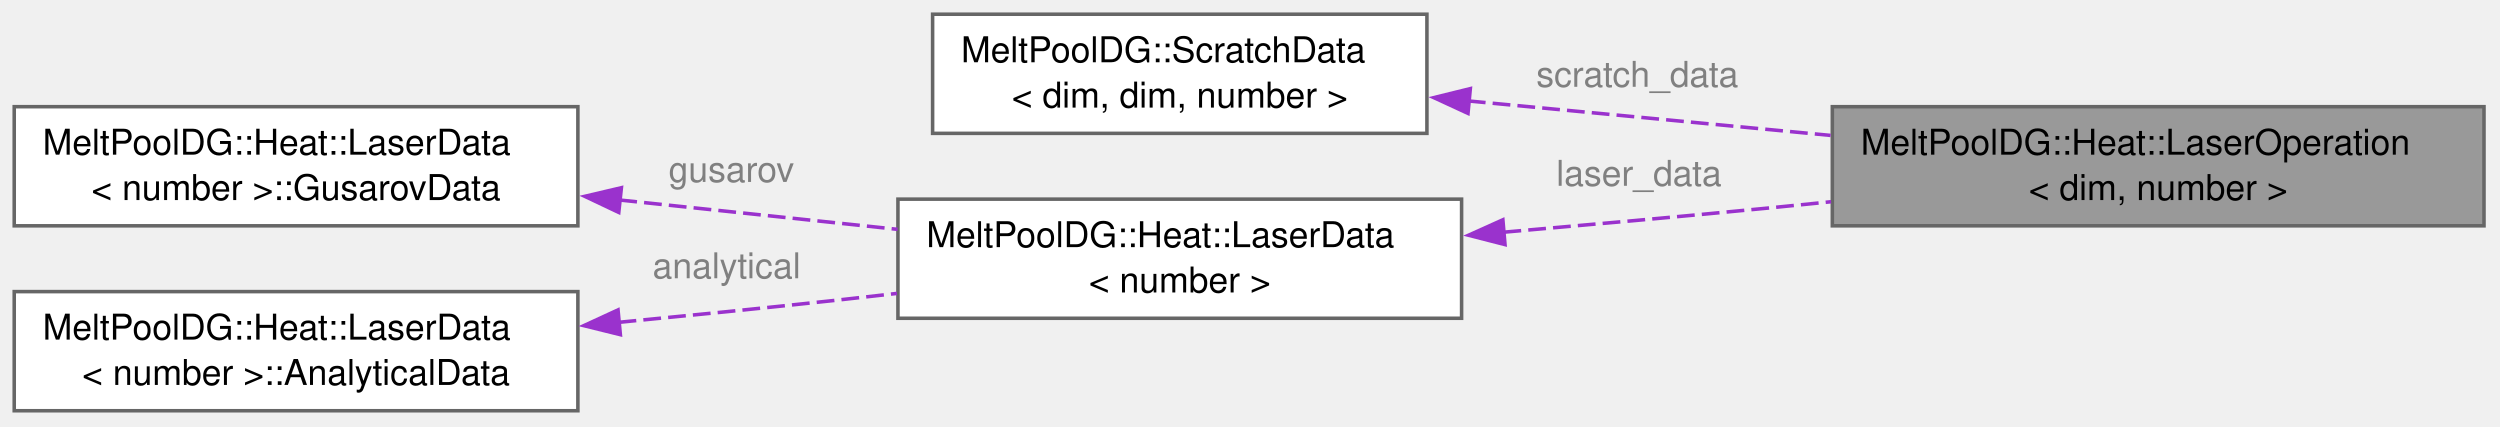
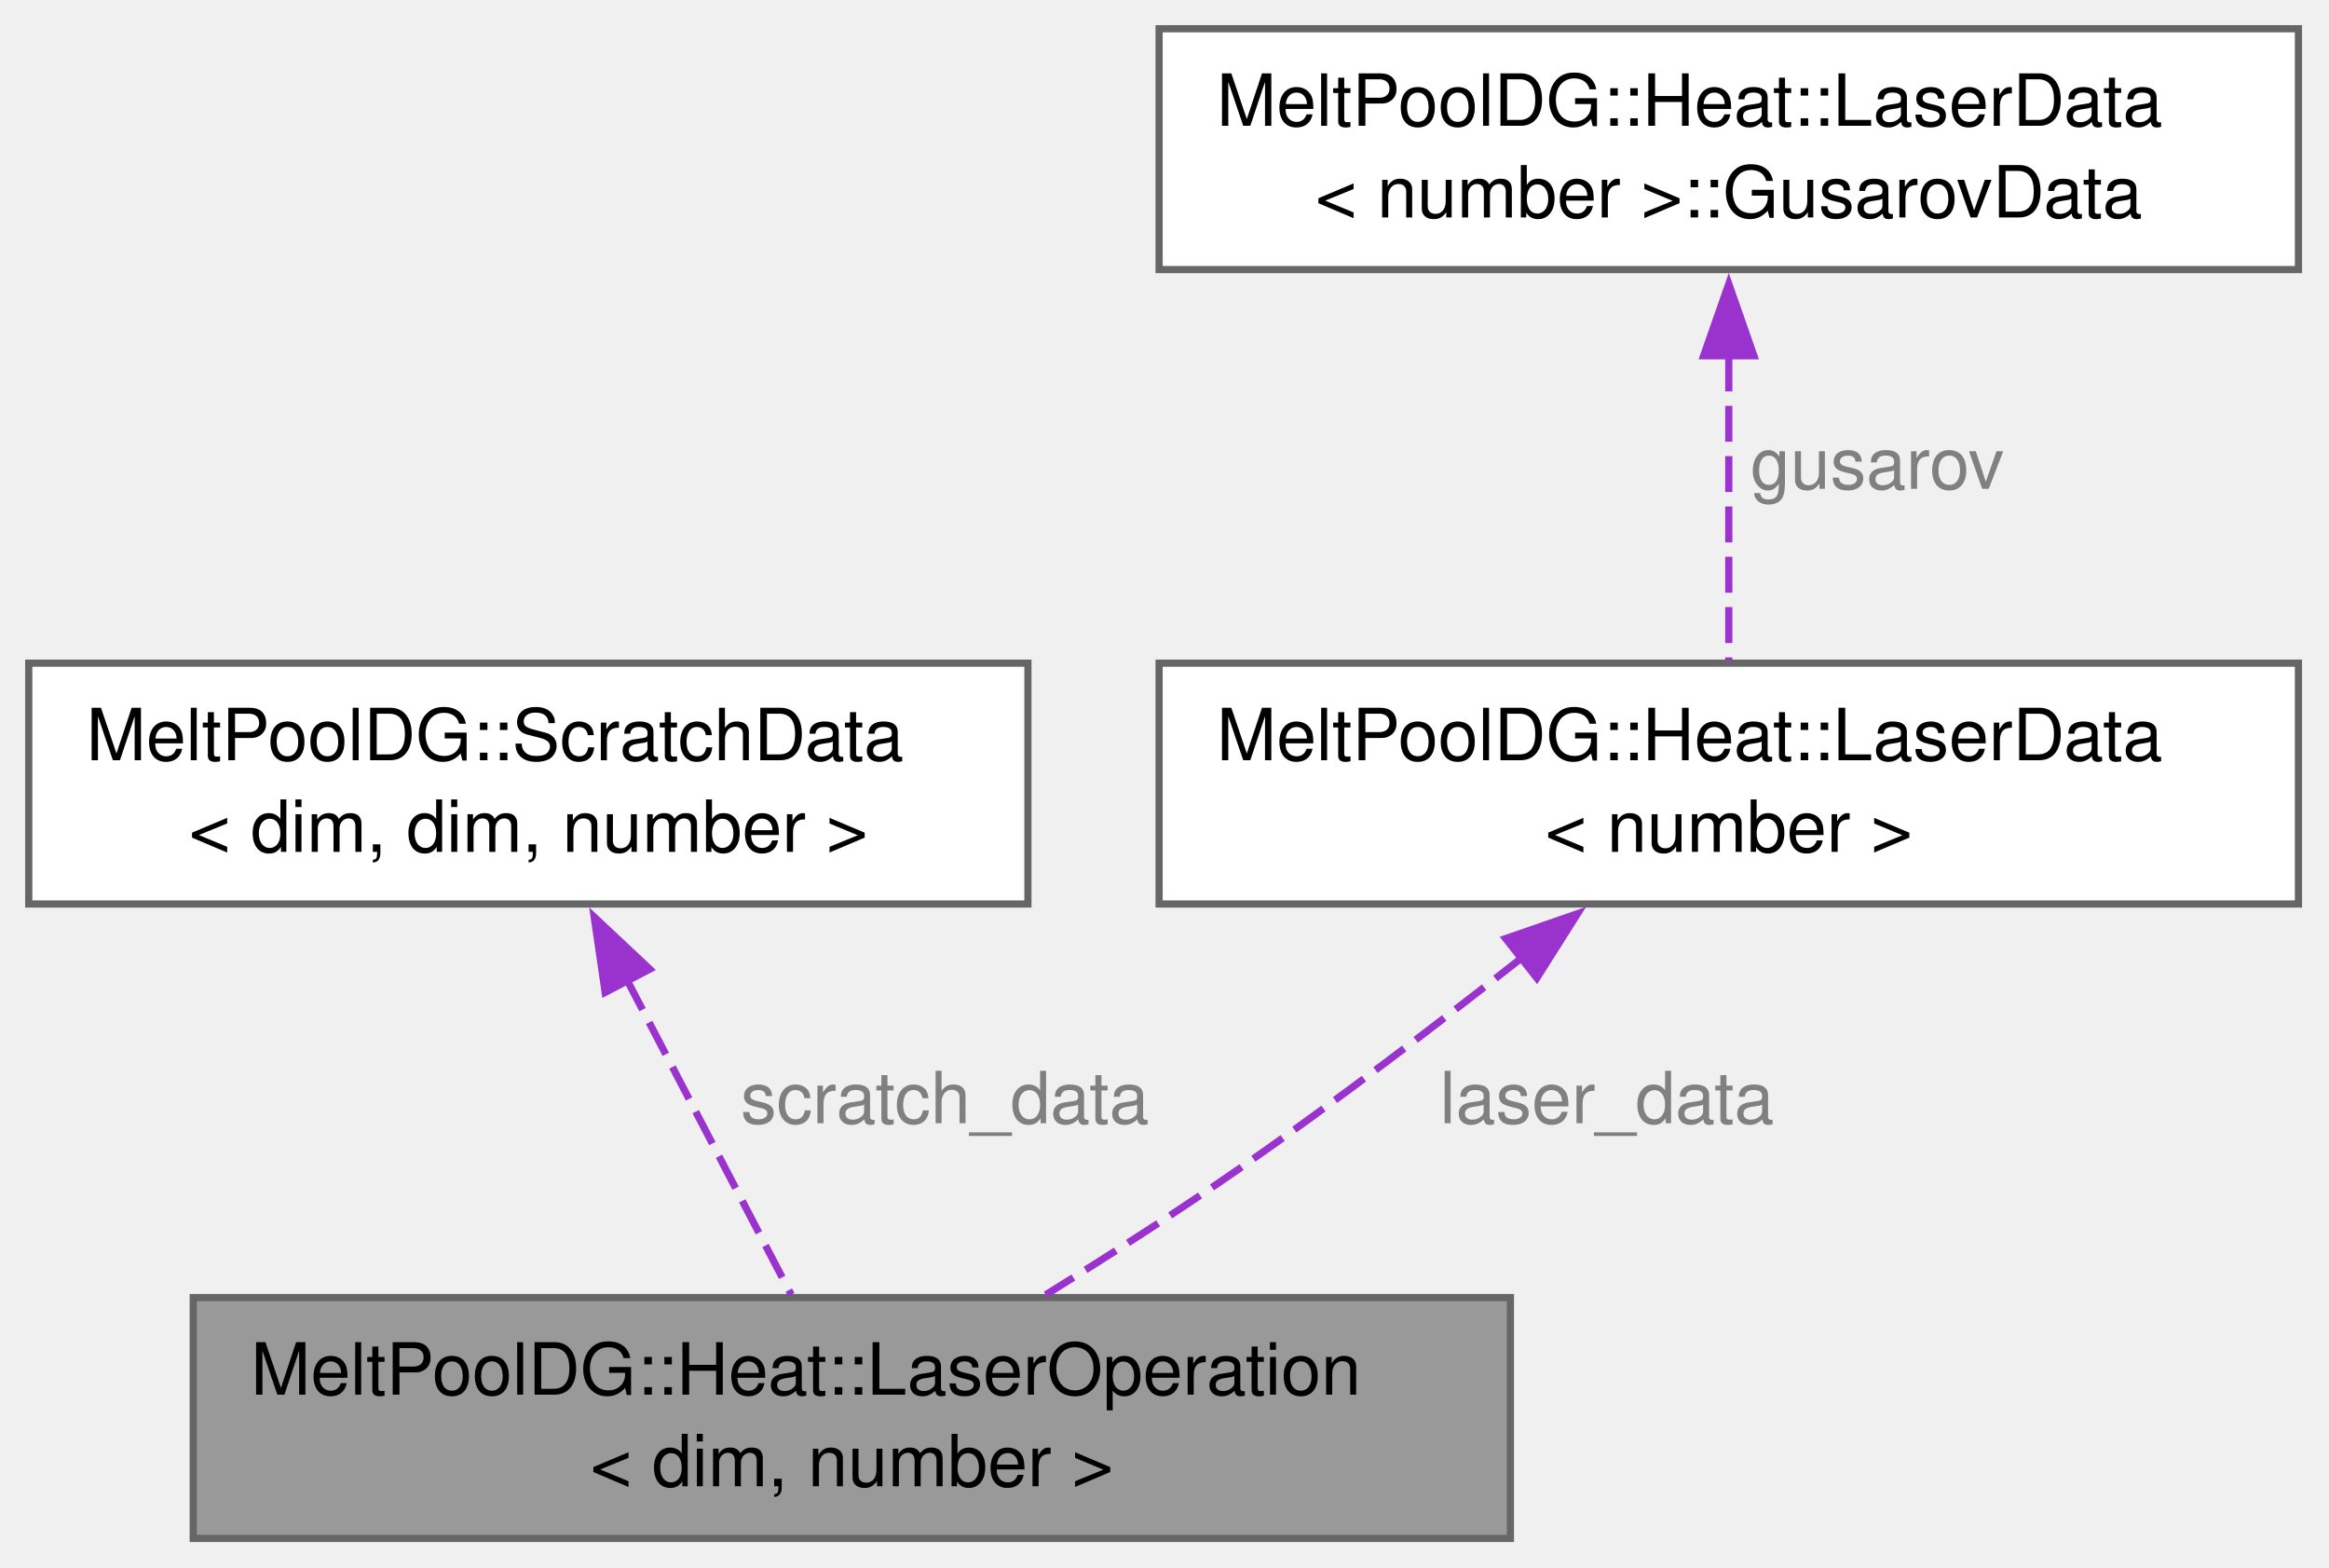
- <svg xmlns="http://www.w3.org/2000/svg" xmlns:xlink="http://www.w3.org/1999/xlink" width="703pt" height="120pt" viewBox="0.00 0.00 703.00 120.00">
-   <g id="graph0" class="graph" transform="scale(1 1) rotate(0) translate(4 115.5)">
+ <svg xmlns="http://www.w3.org/2000/svg" xmlns:xlink="http://www.w3.org/1999/xlink" width="324pt" height="218pt" viewBox="0.00 0.00 324.00 218.00">
+   <g id="graph0" class="graph" transform="scale(1 1) rotate(0) translate(4 214)">
    <g id="Node000001" class="node">
      <g id="a_Node000001">
        <a xlink:title=" ">
-           <polygon fill="#999999" stroke="#666666" points="694.5,-85.5 511.25,-85.5 511.25,-52 694.5,-52 694.5,-85.5" />
-           <text xml:space="preserve" text-anchor="start" x="519.25" y="-72" font-family="Helvetica,sans-Serif" font-size="10.00">MeltPoolDG::Heat::LaserOperation</text>
-           <text xml:space="preserve" text-anchor="middle" x="602.88" y="-59.25" font-family="Helvetica,sans-Serif" font-size="10.00">&lt; dim, number &gt;</text>
+           <polygon fill="#999999" stroke="#666666" points="206.12,-33.5 22.88,-33.5 22.88,0 206.12,0 206.12,-33.5" />
+           <text xml:space="preserve" text-anchor="start" x="30.88" y="-20" font-family="Helvetica,sans-Serif" font-size="10.00">MeltPoolDG::Heat::LaserOperation</text>
+           <text xml:space="preserve" text-anchor="middle" x="114.5" y="-7.25" font-family="Helvetica,sans-Serif" font-size="10.00">&lt; dim, number &gt;</text>
        </a>
      </g>
    </g>
    <g id="Node000002" class="node">
      <g id="a_Node000002">
        <a xlink:href="classMeltPoolDG_1_1ScratchData.html" target="_top" xlink:title=" ">
-           <polygon fill="white" stroke="#666666" points="397.25,-111.5 258.25,-111.5 258.25,-78 397.25,-78 397.25,-111.5" />
-           <text xml:space="preserve" text-anchor="start" x="266.25" y="-98" font-family="Helvetica,sans-Serif" font-size="10.00">MeltPoolDG::ScratchData</text>
-           <text xml:space="preserve" text-anchor="middle" x="327.75" y="-85.25" font-family="Helvetica,sans-Serif" font-size="10.00">&lt; dim, dim, number &gt;</text>
+           <polygon fill="white" stroke="#666666" points="139,-121.75 0,-121.75 0,-88.25 139,-88.25 139,-121.75" />
+           <text xml:space="preserve" text-anchor="start" x="8" y="-108.25" font-family="Helvetica,sans-Serif" font-size="10.00">MeltPoolDG::ScratchData</text>
+           <text xml:space="preserve" text-anchor="middle" x="69.5" y="-95.5" font-family="Helvetica,sans-Serif" font-size="10.00">&lt; dim, dim, number &gt;</text>
        </a>
      </g>
    </g>
    <g id="edge1_Node000001_Node000002" class="edge">
      <g id="a_edge1_Node000001_Node000002">
        <a xlink:title=" ">
-           <path fill="none" stroke="#9a32cd" stroke-dasharray="5,2" d="M408.76,-87.13C440.75,-84.09 477.76,-80.56 510.77,-77.42" />
-           <polygon fill="#9a32cd" stroke="#9a32cd" points="408.8,-83.61 399.18,-88.05 409.46,-90.58 408.8,-83.61" />
+           <path fill="none" stroke="#9a32cd" stroke-dasharray="5,2" d="M83.07,-77.98C90.56,-63.64 99.61,-46.29 106.07,-33.9" />
+           <polygon fill="#9a32cd" stroke="#9a32cd" points="80.19,-75.95 78.66,-86.44 86.39,-79.19 80.19,-75.95" />
        </a>
      </g>
-       <text xml:space="preserve" text-anchor="start" x="428" y="-91.09" font-family="Helvetica,sans-Serif" font-size="10.00" fill="grey">scratch_data</text>
+       <text xml:space="preserve" text-anchor="start" x="99.03" y="-57.75" font-family="Helvetica,sans-Serif" font-size="10.00" fill="grey">scratch_data</text>
    </g>
    <g id="Node000003" class="node">
      <g id="a_Node000003">
        <a xlink:href="structMeltPoolDG_1_1Heat_1_1LaserData.html" target="_top" xlink:title=" ">
-           <polygon fill="white" stroke="#666666" points="407,-59.5 248.5,-59.5 248.5,-26 407,-26 407,-59.5" />
-           <text xml:space="preserve" text-anchor="start" x="256.5" y="-46" font-family="Helvetica,sans-Serif" font-size="10.00">MeltPoolDG::Heat::LaserData</text>
-           <text xml:space="preserve" text-anchor="middle" x="327.75" y="-33.25" font-family="Helvetica,sans-Serif" font-size="10.00">&lt; number &gt;</text>
+           <polygon fill="white" stroke="#666666" points="315.75,-121.75 157.25,-121.75 157.25,-88.25 315.75,-88.25 315.75,-121.75" />
+           <text xml:space="preserve" text-anchor="start" x="165.25" y="-108.25" font-family="Helvetica,sans-Serif" font-size="10.00">MeltPoolDG::Heat::LaserData</text>
+           <text xml:space="preserve" text-anchor="middle" x="236.5" y="-95.5" font-family="Helvetica,sans-Serif" font-size="10.00">&lt; number &gt;</text>
        </a>
      </g>
    </g>
    <g id="edge2_Node000001_Node000003" class="edge">
      <g id="a_edge2_Node000001_Node000003">
        <a xlink:title=" ">
-           <path fill="none" stroke="#9a32cd" stroke-dasharray="5,2" d="M418.77,-50.2C442.96,-52.3 469.11,-54.65 493.25,-57 499.01,-57.56 504.94,-58.15 510.91,-58.77" />
-           <polygon fill="#9a32cd" stroke="#9a32cd" points="419.21,-46.72 408.94,-49.35 418.61,-53.7 419.21,-46.72" />
+           <path fill="none" stroke="#9a32cd" stroke-dasharray="5,2" d="M207.98,-80.97C195.99,-71.56 181.77,-60.73 168.5,-51.5 159.88,-45.5 150.22,-39.31 141.48,-33.89" />
+           <polygon fill="#9a32cd" stroke="#9a32cd" points="205.46,-83.44 215.47,-86.91 209.8,-77.95 205.46,-83.44" />
        </a>
      </g>
-       <text xml:space="preserve" text-anchor="start" x="433.62" y="-63.25" font-family="Helvetica,sans-Serif" font-size="10.00" fill="grey">laser_data</text>
+       <text xml:space="preserve" text-anchor="start" x="196.29" y="-57.75" font-family="Helvetica,sans-Serif" font-size="10.00" fill="grey">laser_data</text>
    </g>
    <g id="Node000004" class="node">
      <g id="a_Node000004">
        <a xlink:href="structMeltPoolDG_1_1Heat_1_1LaserData_1_1GusarovData.html" target="_top" xlink:title=" ">
-           <polygon fill="white" stroke="#666666" points="158.5,-85.5 0,-85.5 0,-52 158.5,-52 158.5,-85.5" />
-           <text xml:space="preserve" text-anchor="start" x="8" y="-72" font-family="Helvetica,sans-Serif" font-size="10.00">MeltPoolDG::Heat::LaserData</text>
-           <text xml:space="preserve" text-anchor="middle" x="79.25" y="-59.25" font-family="Helvetica,sans-Serif" font-size="10.00">&lt; number &gt;::GusarovData</text>
+           <polygon fill="white" stroke="#666666" points="315.75,-210 157.25,-210 157.25,-176.5 315.75,-176.5 315.75,-210" />
+           <text xml:space="preserve" text-anchor="start" x="165.25" y="-196.5" font-family="Helvetica,sans-Serif" font-size="10.00">MeltPoolDG::Heat::LaserData</text>
+           <text xml:space="preserve" text-anchor="middle" x="236.5" y="-183.75" font-family="Helvetica,sans-Serif" font-size="10.00">&lt; number &gt;::GusarovData</text>
        </a>
      </g>
    </g>
    <g id="edge3_Node000003_Node000004" class="edge">
      <g id="a_edge3_Node000003_Node000004">
        <a xlink:title=" ">
-           <path fill="none" stroke="#9a32cd" stroke-dasharray="5,2" d="M170.15,-59.27C195.79,-56.56 223.51,-53.64 248.4,-51.01" />
-           <polygon fill="#9a32cd" stroke="#9a32cd" points="170,-55.76 160.43,-60.29 170.74,-62.72 170,-55.76" />
+           <path fill="none" stroke="#9a32cd" stroke-dasharray="5,2" d="M236.5,-164.55C236.5,-150.55 236.5,-134.06 236.5,-122.15" />
+           <polygon fill="#9a32cd" stroke="#9a32cd" points="233,-164.51 236.5,-174.51 240,-164.51 233,-164.51" />
        </a>
      </g>
-       <text xml:space="preserve" text-anchor="start" x="184" y="-64.33" font-family="Helvetica,sans-Serif" font-size="10.00" fill="grey">gusarov</text>
-     </g>
-     <g id="Node000005" class="node">
-       <g id="a_Node000005">
-         <a xlink:href="structMeltPoolDG_1_1Heat_1_1LaserData_1_1AnalyticalData.html" target="_top" xlink:title=" ">
-           <polygon fill="white" stroke="#666666" points="158.5,-33.5 0,-33.5 0,0 158.5,0 158.5,-33.5" />
-           <text xml:space="preserve" text-anchor="start" x="8" y="-20" font-family="Helvetica,sans-Serif" font-size="10.00">MeltPoolDG::Heat::LaserData</text>
-           <text xml:space="preserve" text-anchor="middle" x="79.25" y="-7.25" font-family="Helvetica,sans-Serif" font-size="10.00">&lt; number &gt;::AnalyticalData</text>
-         </a>
-       </g>
-     </g>
-     <g id="edge4_Node000003_Node000005" class="edge">
-       <g id="a_edge4_Node000003_Node000005">
-         <a xlink:title=" ">
-           <path fill="none" stroke="#9a32cd" stroke-dasharray="5,2" d="M169.94,-24.86C189.88,-26.77 210.92,-28.88 230.5,-31 236.27,-31.63 242.24,-32.3 248.24,-32.99" />
-           <polygon fill="#9a32cd" stroke="#9a32cd" points="170.45,-21.39 160.17,-23.93 169.79,-28.36 170.45,-21.39" />
-         </a>
-       </g>
-       <text xml:space="preserve" text-anchor="start" x="179.5" y="-37.25" font-family="Helvetica,sans-Serif" font-size="10.00" fill="grey">analytical</text>
+       <text xml:space="preserve" text-anchor="start" x="239.5" y="-146" font-family="Helvetica,sans-Serif" font-size="10.00" fill="grey">gusarov</text>
    </g>
  </g>
</svg>
